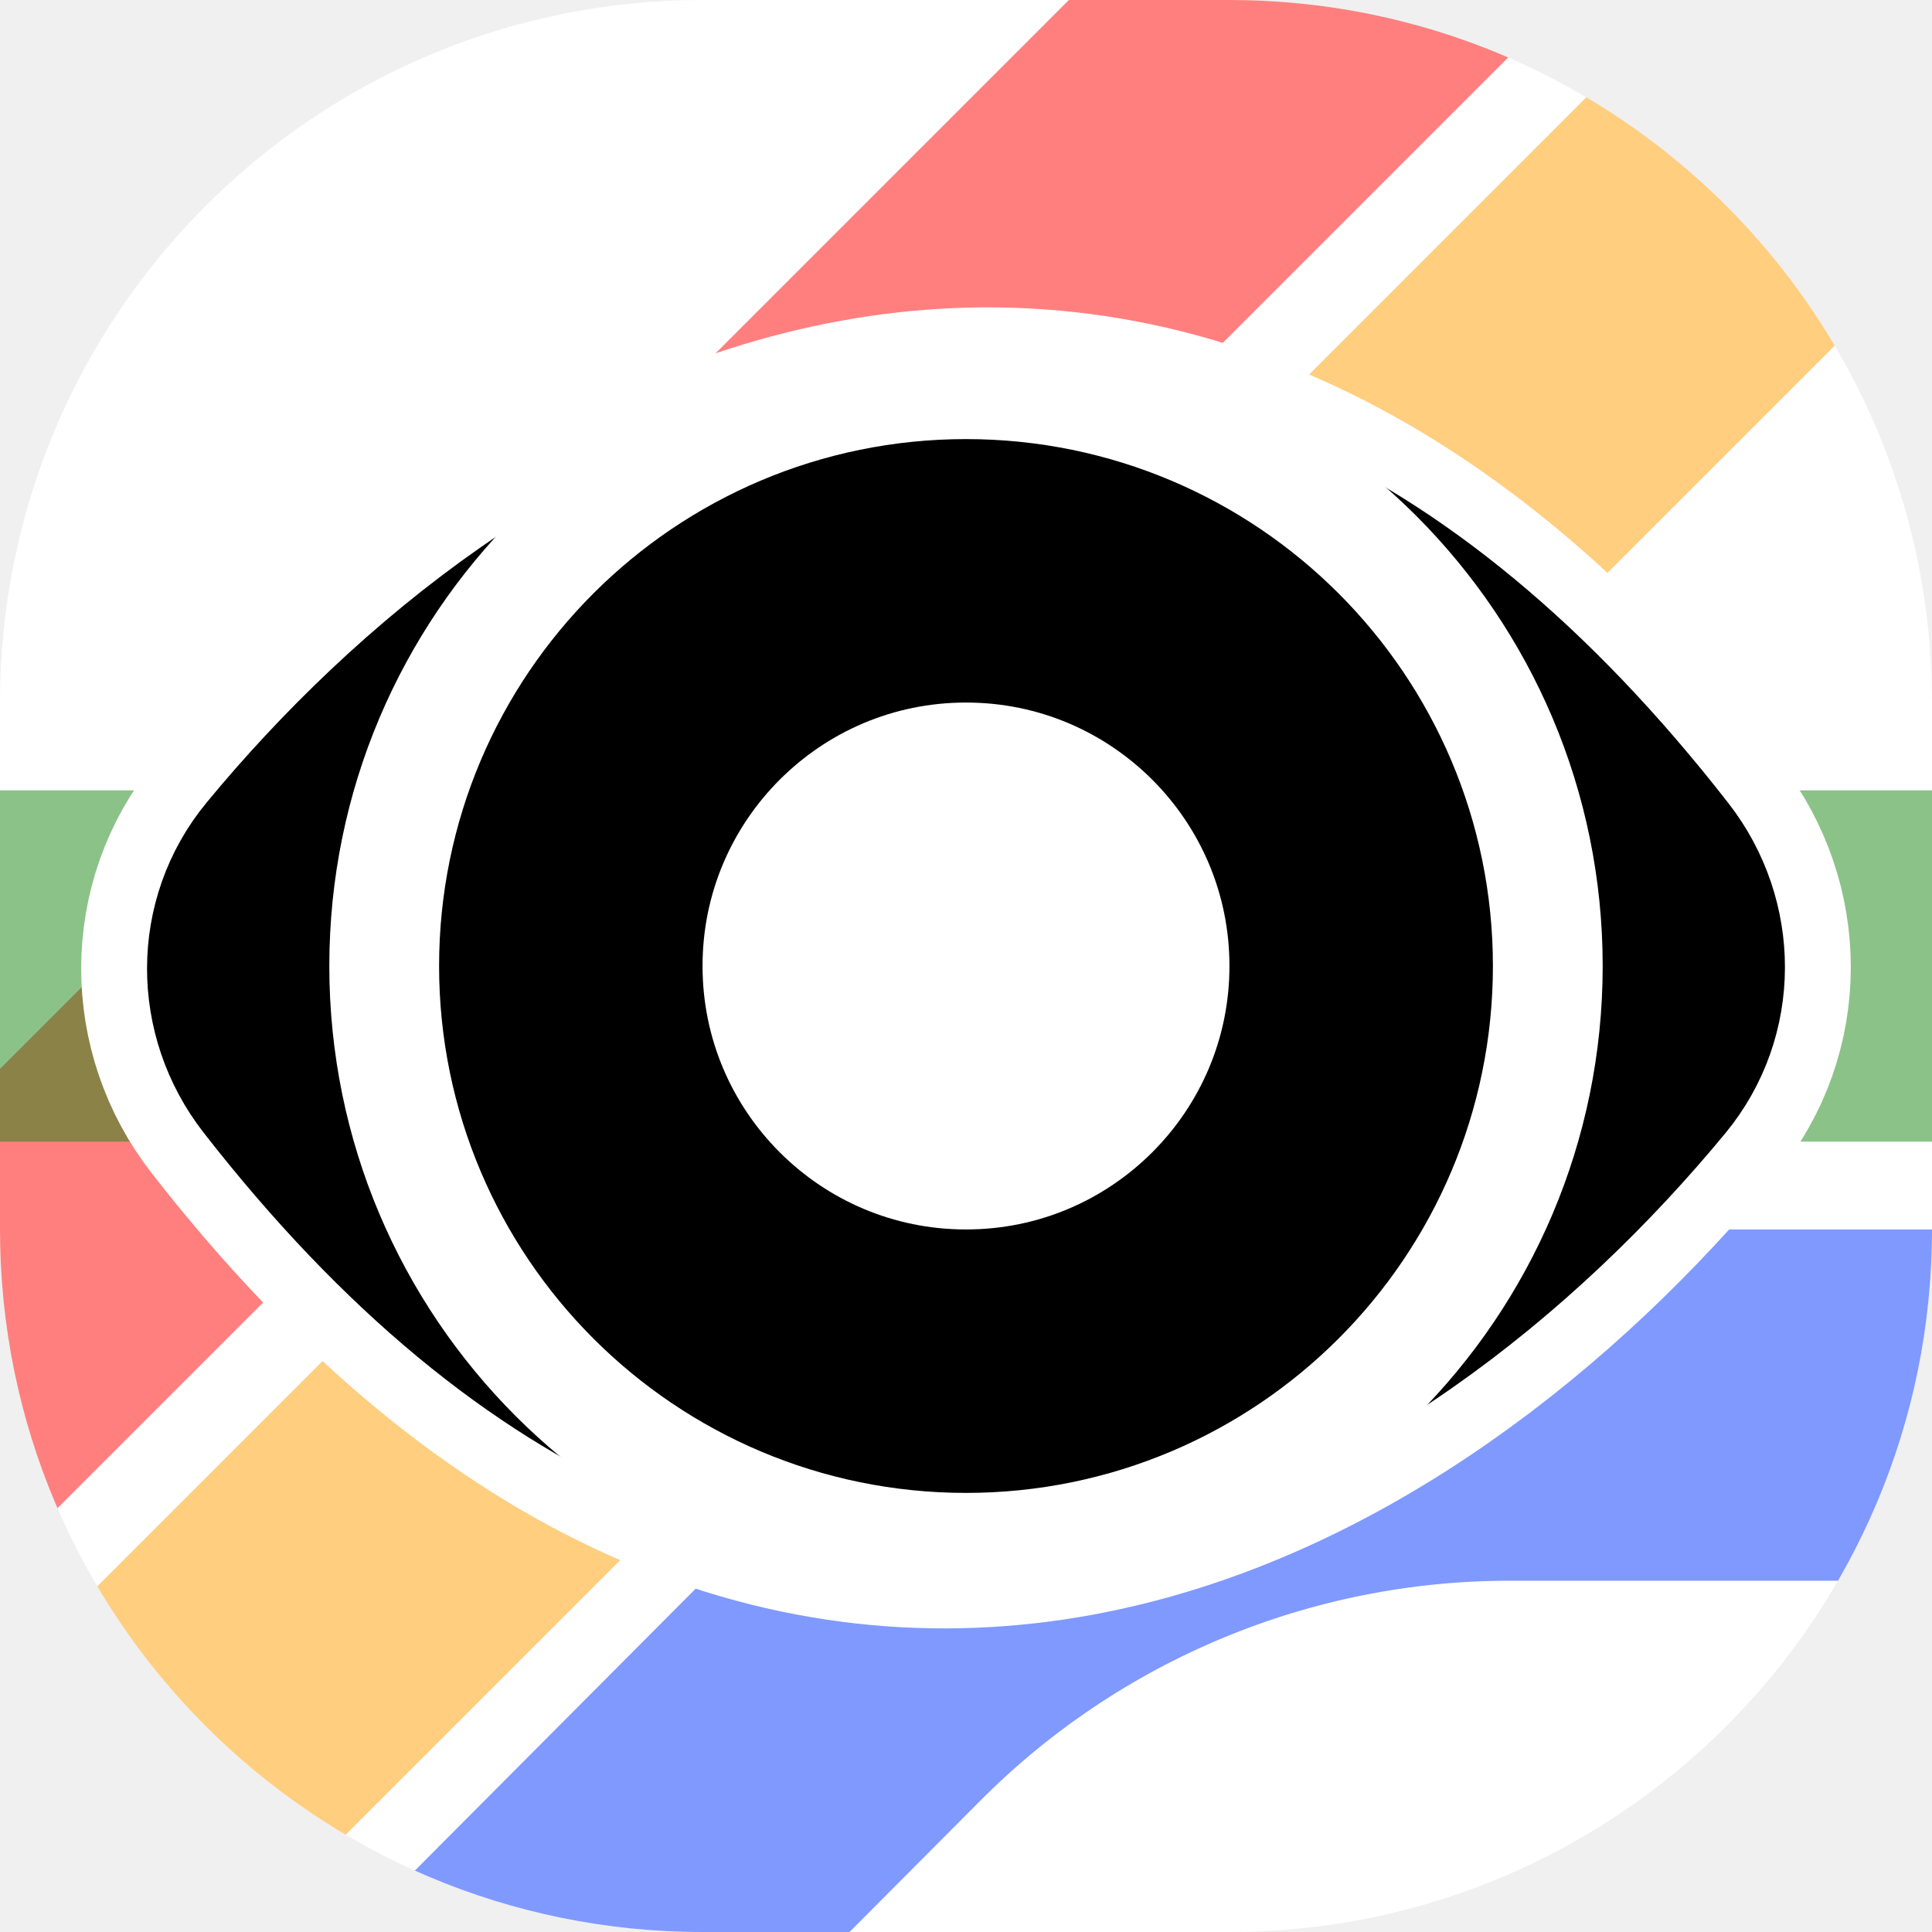
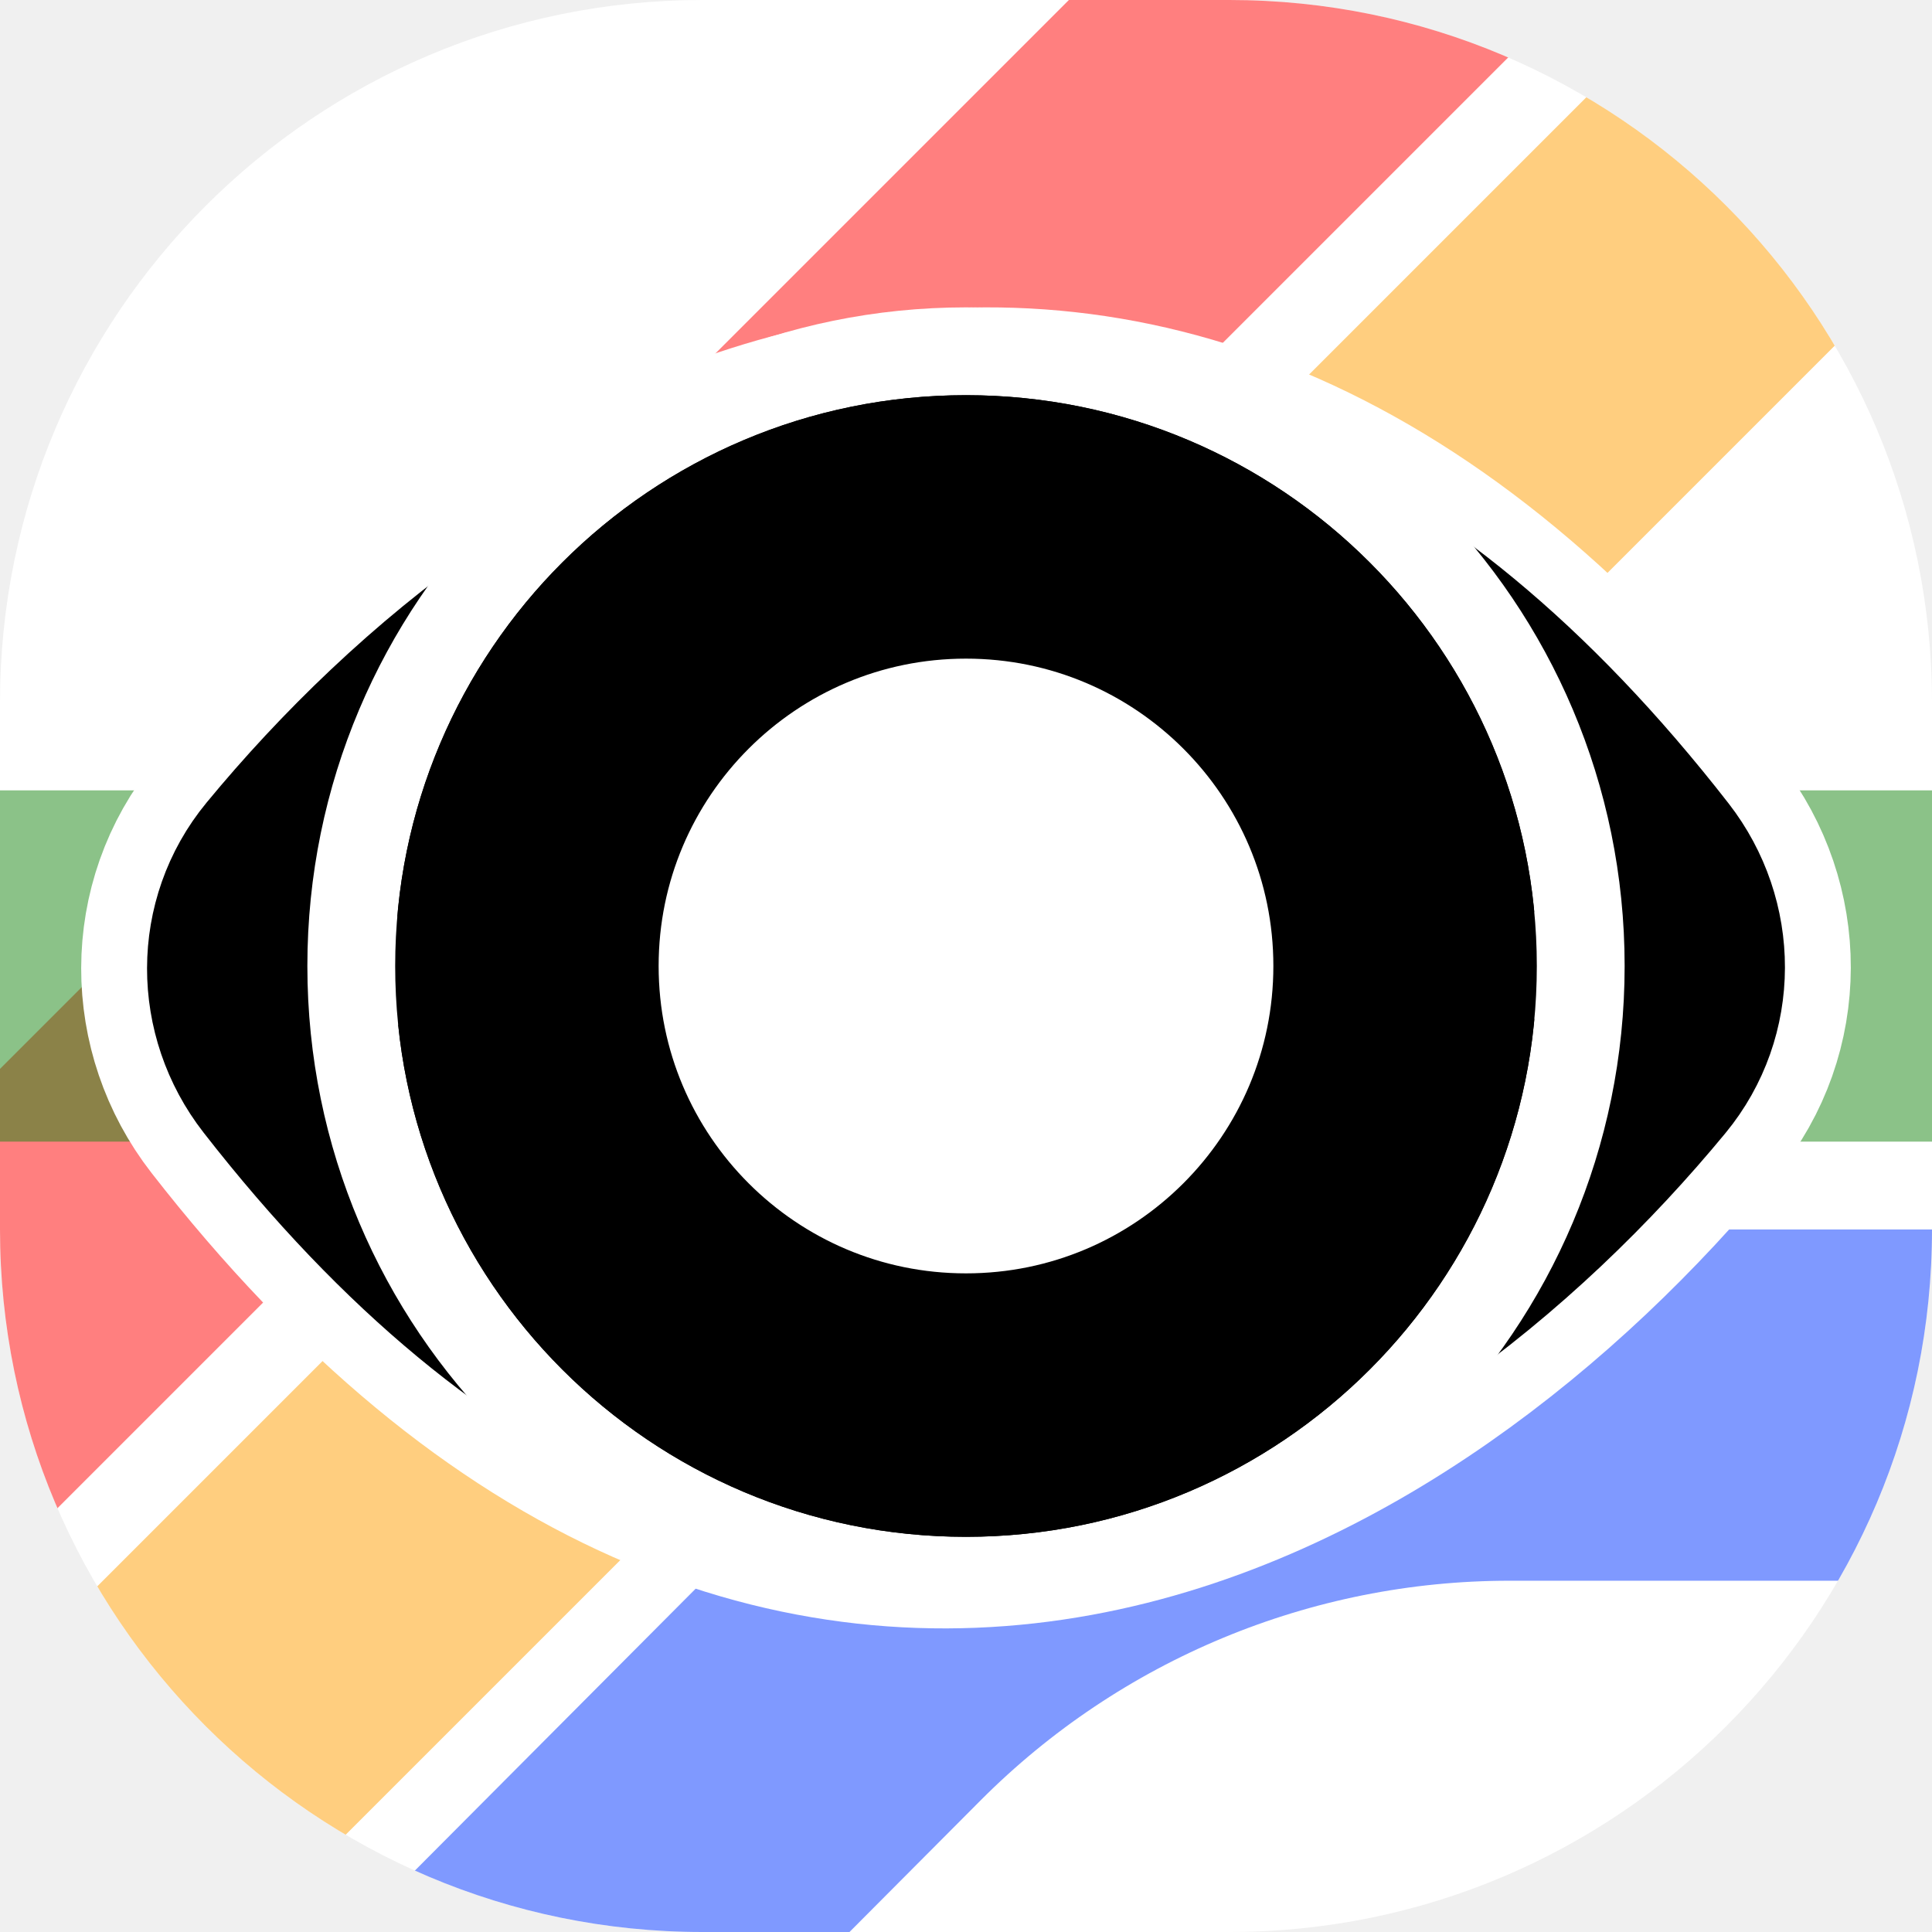
<svg xmlns="http://www.w3.org/2000/svg" width="44" height="44" viewBox="0 0 44 44" fill="none">
-   <g clip-path="url(#clip0_7_103)">
+   <g clip-path="url(#clip0_4_28)">
    <rect width="44" height="44" rx="16" fill="white" />
    <path opacity="0.5" d="M-61 119L19.498 38.18C23.439 34.224 28.793 32 34.377 32H183" stroke="#0033FF" stroke-width="8" />
    <path opacity="0.5" d="M-68 112L127 -83" stroke="#FF9D00" stroke-width="8" />
    <path opacity="0.5" d="M-75 105L120 -90" stroke="#FF0000" stroke-width="8" />
    <path opacity="0.5" d="M183 22H-105" stroke="#188612" stroke-width="8" />
    <path d="M37.368 24.214C31.122 31.788 18.583 39.642 6.606 24.254C5.598 22.959 5.587 21.138 6.631 19.872C12.878 12.298 25.417 4.444 37.394 19.832C38.402 21.128 38.413 22.948 37.368 24.214Z" stroke="white" stroke-width="8" />
    <path d="M37.368 24.214C31.122 31.788 18.583 39.642 6.606 24.254C5.598 22.959 5.587 21.138 6.631 19.872C12.878 12.298 25.417 4.444 37.394 19.832C38.402 21.128 38.413 22.948 37.368 24.214Z" stroke="black" stroke-width="5" />
-     <circle cx="22" cy="22" r="13.75" fill="white" stroke="white" stroke-width="1.5" />
-     <circle cx="22" cy="22" r="9" fill="white" stroke="black" stroke-width="6" />
+     <circle cx="22" cy="22" r="14" stroke="white" stroke-width="2" />
+     <circle cx="22" cy="22" r="10" fill="white" stroke="black" stroke-width="6" />
  </g>
  <defs>
-     <clipPath id="clip0_7_103">
+     <clipPath id="clip0_4_28">
      <rect width="44" height="44" rx="16" fill="white" />
    </clipPath>
  </defs>
</svg>
